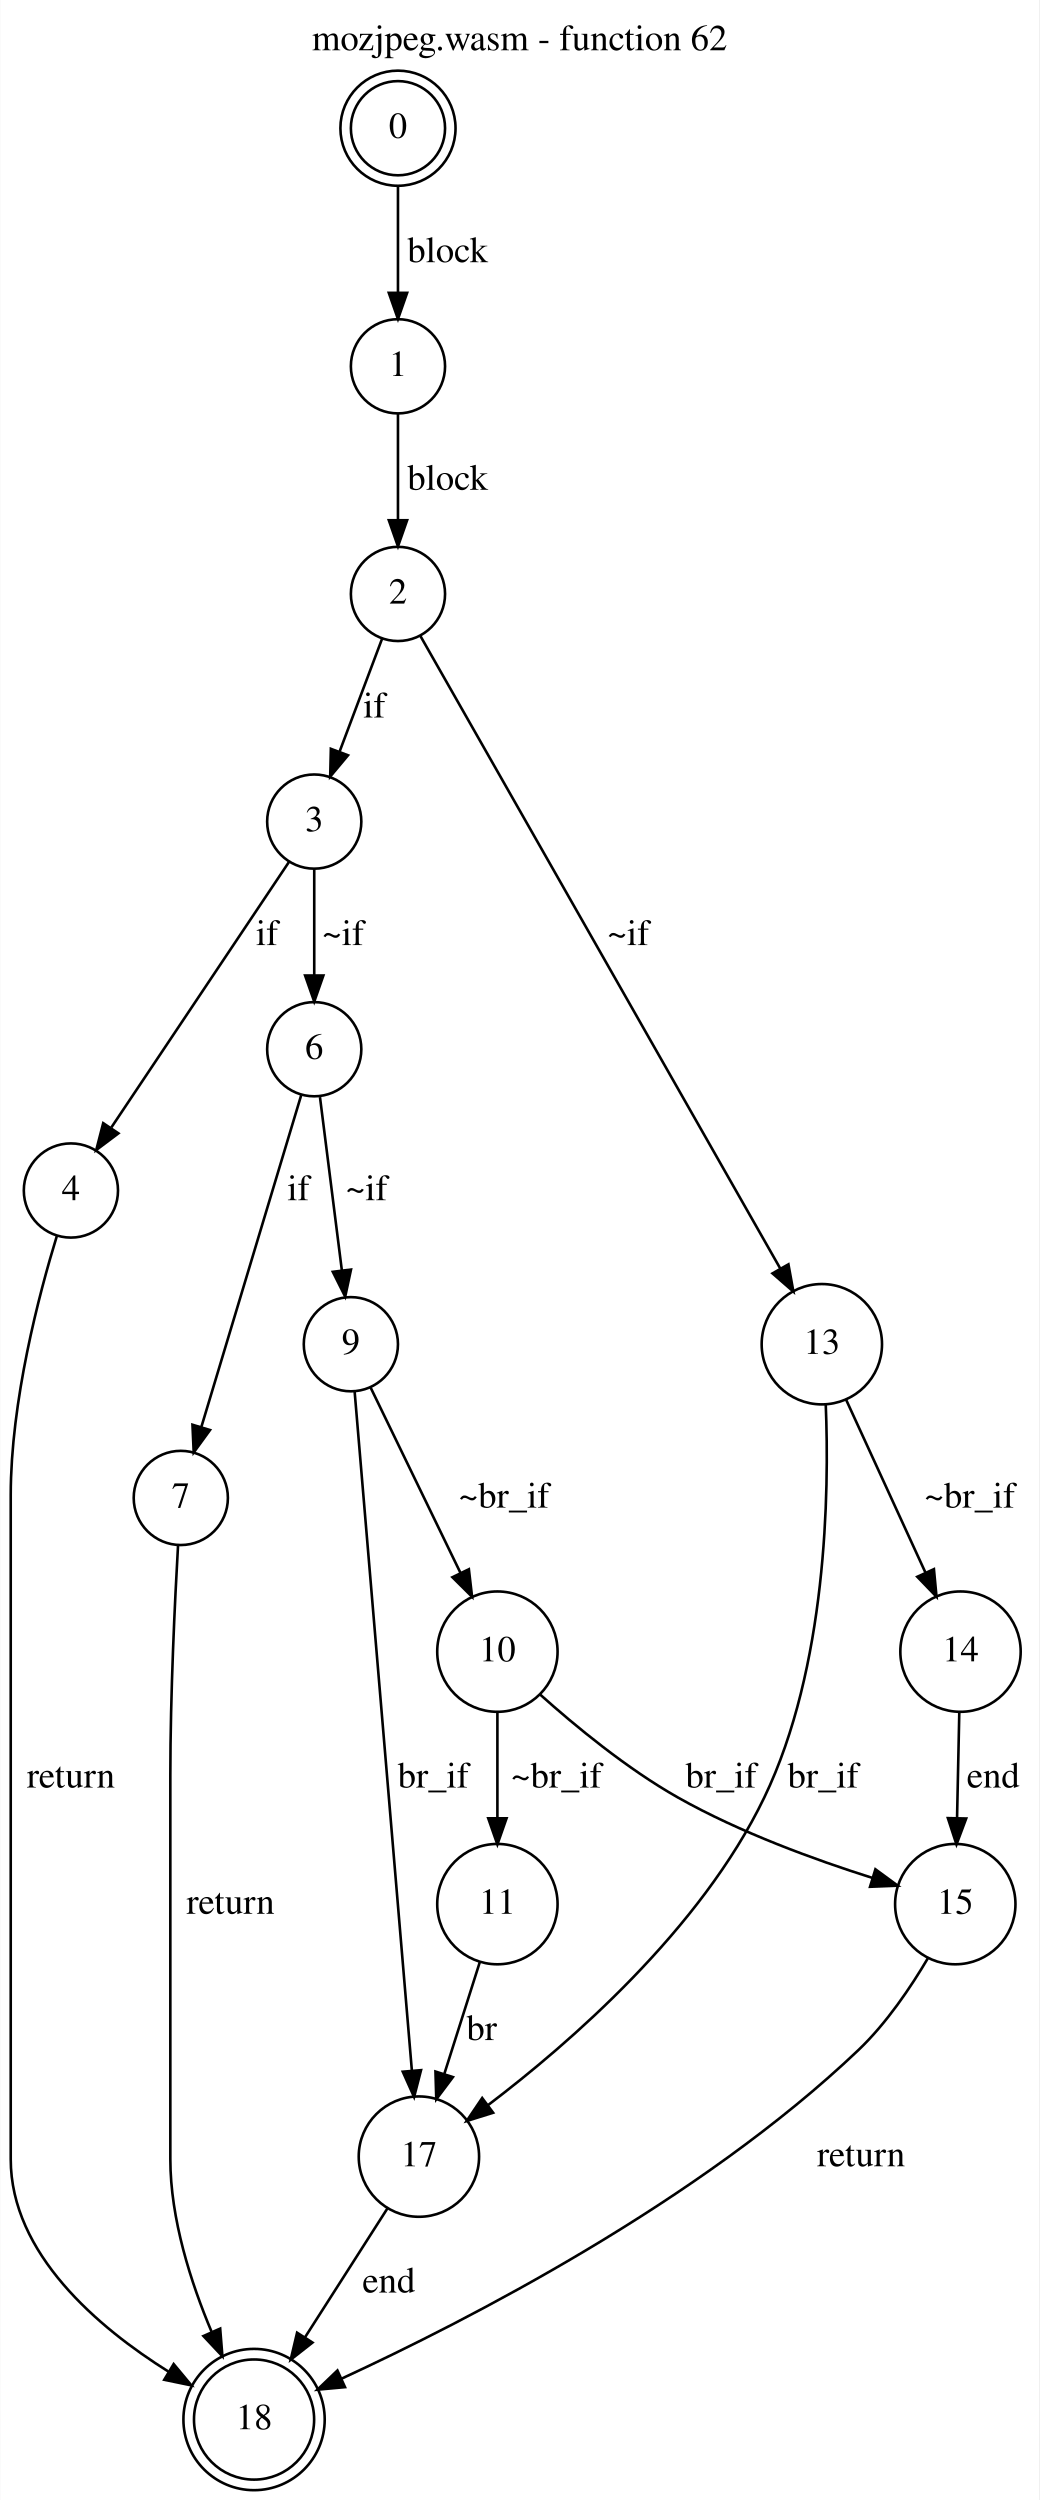
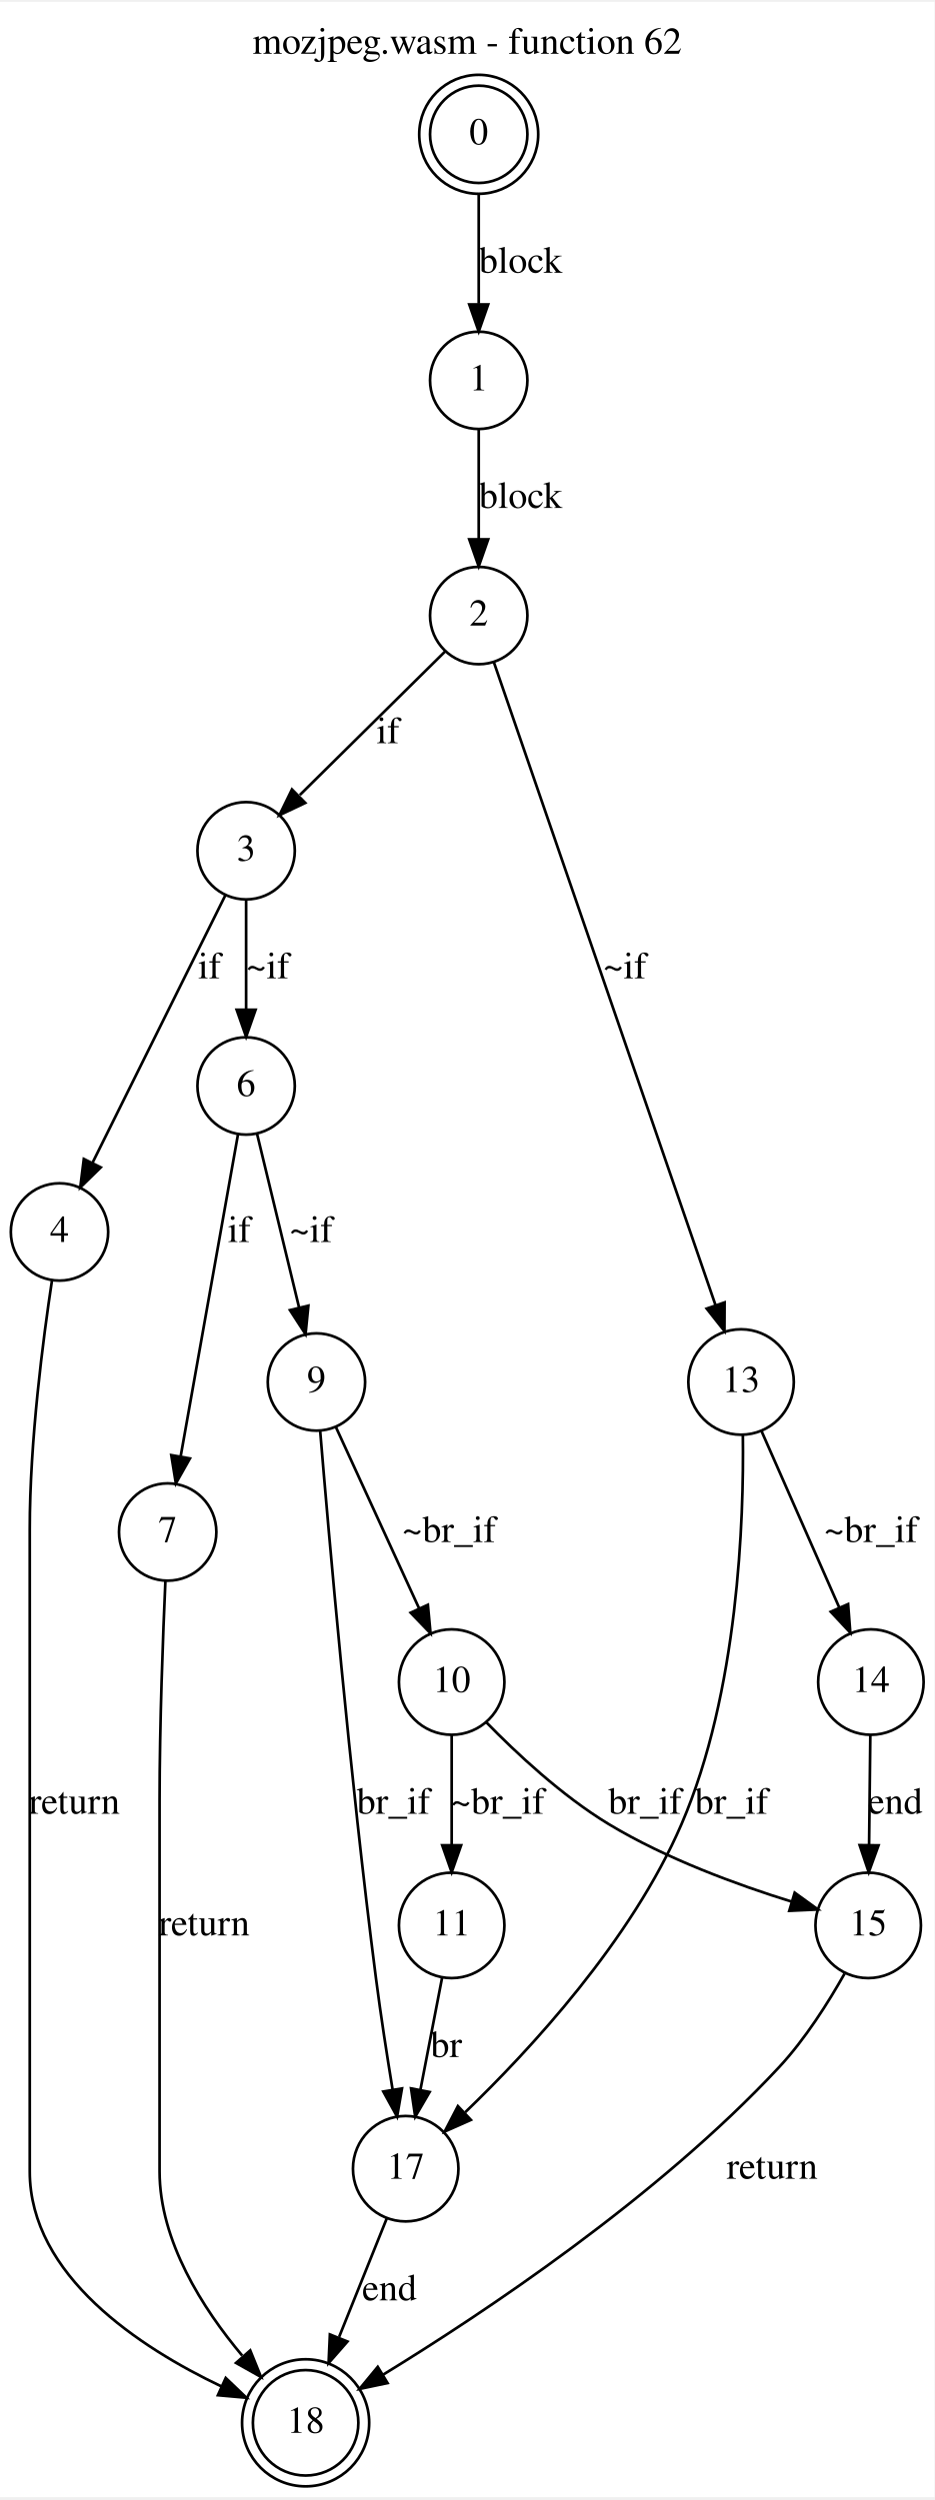
- <svg xmlns="http://www.w3.org/2000/svg" width="397pt" height="955pt" viewBox="0.00 0.00 397.00 955.48">
-   <g id="graph0" class="graph" transform="scale(1 1) rotate(0) translate(4 951.48)">
-     <polygon fill="white" stroke="transparent" points="-4,4 -4,-951.48 393,-951.48 393,4 -4,4" />
-     <text text-anchor="middle" x="194.5" y="-932.28" font-family="Times,serif" font-size="14.00">mozjpeg.wasm - function 62</text>
+ <svg xmlns="http://www.w3.org/2000/svg" width="345pt" height="923pt" viewBox="0.00 0.00 345.50 922.98">
+   <g id="graph0" class="graph" transform="scale(1 1) rotate(0) translate(4 918.98)">
+     <polygon fill="white" stroke="transparent" points="-4,4 -4,-918.98 341.5,-918.98 341.5,4 -4,4" />
+     <text text-anchor="middle" x="168.75" y="-899.78" font-family="Times,serif" font-size="14.00">mozjpeg.wasm - function 62</text>
    <g id="node1" class="node">
-       <ellipse fill="none" stroke="black" cx="148" cy="-902.48" rx="18" ry="18" />
-       <ellipse fill="none" stroke="black" cx="148" cy="-902.48" rx="22" ry="22" />
-       <text text-anchor="middle" x="148" y="-898.78" font-family="Times,serif" font-size="14.00">0</text>
+       <ellipse fill="none" stroke="black" cx="173" cy="-869.98" rx="18" ry="18" />
+       <ellipse fill="none" stroke="black" cx="173" cy="-869.98" rx="22" ry="22" />
+       <text text-anchor="middle" x="173" y="-866.28" font-family="Times,serif" font-size="14.00">0</text>
    </g>
    <g id="node3" class="node">
-       <ellipse fill="none" stroke="black" cx="148" cy="-811.48" rx="18" ry="18" />
-       <text text-anchor="middle" x="148" y="-807.78" font-family="Times,serif" font-size="14.00">1</text>
+       <ellipse fill="none" stroke="black" cx="173" cy="-778.98" rx="18" ry="18" />
+       <text text-anchor="middle" x="173" y="-775.28" font-family="Times,serif" font-size="14.00">1</text>
    </g>
    <g id="edge1" class="edge">
-       <path fill="none" stroke="black" d="M148,-880.39C148,-868.26 148,-852.89 148,-839.84" />
-       <polygon fill="black" stroke="black" points="151.5,-839.55 148,-829.55 144.5,-839.55 151.5,-839.55" />
-       <text text-anchor="middle" x="167" y="-851.28" font-family="Times,serif" font-size="14.00">block</text>
+       <path fill="none" stroke="black" d="M173,-847.89C173,-835.76 173,-820.39 173,-807.34" />
+       <polygon fill="black" stroke="black" points="176.5,-807.05 173,-797.05 169.5,-807.05 176.5,-807.05" />
+       <text text-anchor="middle" x="188.5" y="-818.78" font-family="Times,serif" font-size="14.00">block</text>
    </g>
    <g id="node2" class="node">
-       <ellipse fill="none" stroke="black" cx="93" cy="-26.75" rx="22.96" ry="22.96" />
-       <ellipse fill="none" stroke="black" cx="93" cy="-26.75" rx="27" ry="27" />
-       <text text-anchor="middle" x="93" y="-23.05" font-family="Times,serif" font-size="14.00">18</text>
+       <ellipse fill="none" stroke="black" cx="109" cy="-23.5" rx="19.5" ry="19.5" />
+       <ellipse fill="none" stroke="black" cx="109" cy="-23.5" rx="23.5" ry="23.5" />
+       <text text-anchor="middle" x="109" y="-19.8" font-family="Times,serif" font-size="14.00">18</text>
    </g>
    <g id="node4" class="node">
-       <ellipse fill="none" stroke="black" cx="148" cy="-724.48" rx="18" ry="18" />
-       <text text-anchor="middle" x="148" y="-720.78" font-family="Times,serif" font-size="14.00">2</text>
+       <ellipse fill="none" stroke="black" cx="173" cy="-691.98" rx="18" ry="18" />
+       <text text-anchor="middle" x="173" y="-688.28" font-family="Times,serif" font-size="14.00">2</text>
    </g>
    <g id="edge2" class="edge">
-       <path fill="none" stroke="black" d="M148,-793.28C148,-781.64 148,-766.03 148,-752.72" />
-       <polygon fill="black" stroke="black" points="151.5,-752.66 148,-742.66 144.5,-752.66 151.5,-752.66" />
-       <text text-anchor="middle" x="167" y="-764.28" font-family="Times,serif" font-size="14.00">block</text>
+       <path fill="none" stroke="black" d="M173,-760.78C173,-749.15 173,-733.53 173,-720.22" />
+       <polygon fill="black" stroke="black" points="176.5,-720.16 173,-710.16 169.5,-720.16 176.5,-720.16" />
+       <text text-anchor="middle" x="188.5" y="-731.78" font-family="Times,serif" font-size="14.00">block</text>
    </g>
    <g id="node5" class="node">
-       <ellipse fill="none" stroke="black" cx="116" cy="-637.48" rx="18" ry="18" />
-       <text text-anchor="middle" x="116" y="-633.78" font-family="Times,serif" font-size="14.00">3</text>
+       <ellipse fill="none" stroke="black" cx="87" cy="-604.98" rx="18" ry="18" />
+       <text text-anchor="middle" x="87" y="-601.28" font-family="Times,serif" font-size="14.00">3</text>
    </g>
    <g id="edge3" class="edge">
-       <path fill="none" stroke="black" d="M141.98,-707.49C137.41,-695.34 131.02,-678.38 125.72,-664.31" />
-       <polygon fill="black" stroke="black" points="128.9,-662.81 122.1,-654.68 122.35,-665.28 128.9,-662.81" />
-       <text text-anchor="middle" x="139" y="-677.28" font-family="Times,serif" font-size="14.00">if</text>
+       <path fill="none" stroke="black" d="M160.68,-678.8C146.63,-664.92 123.46,-642.02 106.86,-625.61" />
+       <polygon fill="black" stroke="black" points="108.87,-622.68 99.3,-618.14 103.95,-627.66 108.87,-622.68" />
+       <text text-anchor="middle" x="139.5" y="-644.78" font-family="Times,serif" font-size="14.00">if</text>
    </g>
    <g id="node6" class="node">
-       <ellipse fill="none" stroke="black" cx="310" cy="-437.73" rx="23" ry="23" />
-       <text text-anchor="middle" x="310" y="-434.03" font-family="Times,serif" font-size="14.00">13</text>
+       <ellipse fill="none" stroke="black" cx="270" cy="-408.48" rx="19.5" ry="19.5" />
+       <text text-anchor="middle" x="270" y="-404.78" font-family="Times,serif" font-size="14.00">13</text>
    </g>
    <g id="edge4" class="edge">
-       <path fill="none" stroke="black" d="M156.48,-708.57C182.31,-663.17 260.3,-526.08 294.1,-466.68" />
-       <polygon fill="black" stroke="black" points="297.23,-468.26 299.13,-457.84 291.14,-464.8 297.23,-468.26" />
-       <text text-anchor="middle" x="236" y="-590.28" font-family="Times,serif" font-size="14.00">~if</text>
+       <path fill="none" stroke="black" d="M178.63,-674.63C194.65,-628.14 240.59,-494.82 260.55,-436.9" />
+       <polygon fill="black" stroke="black" points="263.91,-437.91 263.86,-427.32 257.29,-435.63 263.91,-437.91" />
+       <text text-anchor="middle" x="227" y="-557.78" font-family="Times,serif" font-size="14.00">~if</text>
    </g>
    <g id="node7" class="node">
-       <ellipse fill="none" stroke="black" cx="23" cy="-496.48" rx="18" ry="18" />
-       <text text-anchor="middle" x="23" y="-492.78" font-family="Times,serif" font-size="14.00">4</text>
+       <ellipse fill="none" stroke="black" cx="18" cy="-463.98" rx="18" ry="18" />
+       <text text-anchor="middle" x="18" y="-460.28" font-family="Times,serif" font-size="14.00">4</text>
    </g>
    <g id="edge5" class="edge">
-       <path fill="none" stroke="black" d="M106.4,-622.13C90.32,-598.09 57.81,-549.5 38.47,-520.6" />
-       <polygon fill="black" stroke="black" points="41.16,-518.33 32.69,-511.96 35.34,-522.22 41.16,-518.33" />
-       <text text-anchor="middle" x="98" y="-590.28" font-family="Times,serif" font-size="14.00">if</text>
+       <path fill="none" stroke="black" d="M79.35,-588.58C67.44,-564.57 44.33,-518.03 30.13,-489.42" />
+       <polygon fill="black" stroke="black" points="33.26,-487.86 25.68,-480.46 26.99,-490.97 33.26,-487.86" />
+       <text text-anchor="middle" x="73.5" y="-557.78" font-family="Times,serif" font-size="14.00">if</text>
    </g>
    <g id="node8" class="node">
-       <ellipse fill="none" stroke="black" cx="116" cy="-550.48" rx="18" ry="18" />
-       <text text-anchor="middle" x="116" y="-546.78" font-family="Times,serif" font-size="14.00">6</text>
+       <ellipse fill="none" stroke="black" cx="87" cy="-517.98" rx="18" ry="18" />
+       <text text-anchor="middle" x="87" y="-514.28" font-family="Times,serif" font-size="14.00">6</text>
    </g>
    <g id="edge6" class="edge">
-       <path fill="none" stroke="black" d="M116,-619.28C116,-607.64 116,-592.03 116,-578.72" />
-       <polygon fill="black" stroke="black" points="119.5,-578.66 116,-568.66 112.5,-578.66 119.5,-578.66" />
-       <text text-anchor="middle" x="127" y="-590.28" font-family="Times,serif" font-size="14.00">~if</text>
+       <path fill="none" stroke="black" d="M87,-586.78C87,-575.15 87,-559.53 87,-546.22" />
+       <polygon fill="black" stroke="black" points="90.5,-546.16 87,-536.16 83.5,-546.16 90.5,-546.16" />
+       <text text-anchor="middle" x="95" y="-557.78" font-family="Times,serif" font-size="14.00">~if</text>
    </g>
    <g id="node12" class="node">
-       <ellipse fill="none" stroke="black" cx="156" cy="-127.24" rx="23" ry="23" />
-       <text text-anchor="middle" x="156" y="-123.54" font-family="Times,serif" font-size="14.00">17</text>
+       <ellipse fill="none" stroke="black" cx="146" cy="-117.49" rx="19.5" ry="19.5" />
+       <text text-anchor="middle" x="146" y="-113.79" font-family="Times,serif" font-size="14.00">17</text>
    </g>
    <g id="edge17" class="edge">
-       <path fill="none" stroke="black" d="M311.49,-414.83C312.88,-380.86 311.91,-314.2 288,-264.49 263.73,-214.03 213.48,-170.5 182.46,-146.95" />
-       <polygon fill="black" stroke="black" points="184.37,-144.01 174.26,-140.85 180.19,-149.63 184.37,-144.01" />
-       <text text-anchor="middle" x="310.5" y="-268.29" font-family="Times,serif" font-size="14.00">br_if</text>
+       <path fill="none" stroke="black" d="M270.66,-388.84C271.08,-357.71 269,-293.75 248,-244.99 229.46,-201.92 191.99,-161.46 168,-138.37" />
+       <polygon fill="black" stroke="black" points="170.1,-135.54 160.42,-131.23 165.3,-140.63 170.1,-135.54" />
+       <text text-anchor="middle" x="266.5" y="-248.79" font-family="Times,serif" font-size="14.00">br_if</text>
    </g>
    <g id="node15" class="node">
-       <ellipse fill="none" stroke="black" cx="363" cy="-320.24" rx="23" ry="23" />
-       <text text-anchor="middle" x="363" y="-316.54" font-family="Times,serif" font-size="14.00">14</text>
+       <ellipse fill="none" stroke="black" cx="318" cy="-297.49" rx="19.5" ry="19.5" />
+       <text text-anchor="middle" x="318" y="-293.79" font-family="Times,serif" font-size="14.00">14</text>
    </g>
    <g id="edge16" class="edge">
-       <path fill="none" stroke="black" d="M319.11,-416.88C327.49,-398.61 340.03,-371.3 349.56,-350.53" />
-       <polygon fill="black" stroke="black" points="352.84,-351.77 353.83,-341.22 346.48,-348.85 352.84,-351.77" />
-       <text text-anchor="middle" x="366.5" y="-375.28" font-family="Times,serif" font-size="14.00">~br_if</text>
+       <path fill="none" stroke="black" d="M277.5,-390.45C285.2,-372.96 297.3,-345.48 306.28,-325.11" />
+       <polygon fill="black" stroke="black" points="309.57,-326.32 310.39,-315.76 303.16,-323.5 309.57,-326.32" />
+       <text text-anchor="middle" x="318" y="-349.29" font-family="Times,serif" font-size="14.00">~br_if</text>
    </g>
    <g id="edge7" class="edge">
-       <path fill="none" stroke="black" d="M17.67,-479.23C10.87,-457.06 0,-415.97 0,-379.98 0,-379.98 0,-379.98 0,-126.24 0,-90.11 33.49,-61.87 60.28,-45.07" />
-       <polygon fill="black" stroke="black" points="62.27,-47.96 69.05,-39.81 58.67,-41.95 62.27,-47.96" />
-       <text text-anchor="middle" x="23" y="-268.29" font-family="Times,serif" font-size="14.00">return</text>
+       <path fill="none" stroke="black" d="M15.22,-446.04C11.97,-424.66 7,-386.7 7,-353.99 7,-353.99 7,-353.99 7,-116.49 7,-77.87 47.83,-51.29 77.83,-36.98" />
+       <polygon fill="black" stroke="black" points="79.46,-40.09 87.12,-32.77 76.57,-33.71 79.46,-40.09" />
+       <text text-anchor="middle" x="23.5" y="-248.79" font-family="Times,serif" font-size="14.00">return</text>
    </g>
    <g id="node9" class="node">
-       <ellipse fill="none" stroke="black" cx="65" cy="-378.98" rx="18" ry="18" />
-       <text text-anchor="middle" x="65" y="-375.28" font-family="Times,serif" font-size="14.00">7</text>
+       <ellipse fill="none" stroke="black" cx="58" cy="-352.99" rx="18" ry="18" />
+       <text text-anchor="middle" x="58" y="-349.29" font-family="Times,serif" font-size="14.00">7</text>
    </g>
    <g id="edge8" class="edge">
-       <path fill="none" stroke="black" d="M111.02,-532.92C102.12,-503.35 83.44,-441.27 72.82,-405.98" />
-       <polygon fill="black" stroke="black" points="76.16,-404.93 69.93,-396.36 69.46,-406.95 76.16,-404.93" />
-       <text text-anchor="middle" x="110" y="-492.78" font-family="Times,serif" font-size="14.00">if</text>
+       <path fill="none" stroke="black" d="M84.01,-500.15C78.99,-471.97 68.85,-414.99 62.82,-381.1" />
+       <polygon fill="black" stroke="black" points="66.22,-380.2 61.02,-370.97 59.33,-381.43 66.22,-380.2" />
+       <text text-anchor="middle" x="84.5" y="-460.28" font-family="Times,serif" font-size="14.00">if</text>
    </g>
    <g id="node10" class="node">
-       <ellipse fill="none" stroke="black" cx="130" cy="-437.73" rx="18" ry="18" />
-       <text text-anchor="middle" x="130" y="-434.03" font-family="Times,serif" font-size="14.00">9</text>
+       <ellipse fill="none" stroke="black" cx="113" cy="-408.48" rx="18" ry="18" />
+       <text text-anchor="middle" x="113" y="-404.78" font-family="Times,serif" font-size="14.00">9</text>
    </g>
    <g id="edge9" class="edge">
-       <path fill="none" stroke="black" d="M118.19,-532.18C120.43,-514.46 123.94,-486.66 126.55,-465.99" />
-       <polygon fill="black" stroke="black" points="130.05,-466.27 127.83,-455.91 123.1,-465.4 130.05,-466.27" />
-       <text text-anchor="middle" x="136" y="-492.78" font-family="Times,serif" font-size="14.00">~if</text>
+       <path fill="none" stroke="black" d="M91.06,-500.19C95.22,-482.99 101.75,-456.01 106.6,-435.94" />
+       <polygon fill="black" stroke="black" points="110.02,-436.71 108.97,-426.16 103.21,-435.06 110.02,-436.71" />
+       <text text-anchor="middle" x="111" y="-460.28" font-family="Times,serif" font-size="14.00">~if</text>
    </g>
    <g id="edge10" class="edge">
-       <path fill="none" stroke="black" d="M63.95,-360.9C62.76,-340.12 61,-304 61,-272.99 61,-272.99 61,-272.99 61,-126.24 61,-103.43 68.86,-79.04 76.79,-60.23" />
-       <polygon fill="black" stroke="black" points="80.05,-61.51 80.9,-50.94 73.65,-58.67 80.05,-61.51" />
-       <text text-anchor="middle" x="84" y="-220.04" font-family="Times,serif" font-size="14.00">return</text>
+       <path fill="none" stroke="black" d="M57.16,-334.91C56.28,-315.27 55,-282.06 55,-253.49 55,-253.49 55,-253.49 55,-116.49 55,-90.71 70.97,-65.76 85.54,-48.37" />
+       <polygon fill="black" stroke="black" points="88.52,-50.28 92.5,-40.46 83.27,-45.65 88.52,-50.28" />
+       <text text-anchor="middle" x="71.5" y="-203.79" font-family="Times,serif" font-size="14.00">return</text>
    </g>
    <g id="node11" class="node">
-       <ellipse fill="none" stroke="black" cx="186" cy="-320.24" rx="23" ry="23" />
-       <text text-anchor="middle" x="186" y="-316.54" font-family="Times,serif" font-size="14.00">10</text>
+       <ellipse fill="none" stroke="black" cx="163" cy="-297.49" rx="19.5" ry="19.5" />
+       <text text-anchor="middle" x="163" y="-293.79" font-family="Times,serif" font-size="14.00">10</text>
    </g>
    <g id="edge11" class="edge">
-       <path fill="none" stroke="black" d="M137.55,-421.16C146.33,-403.05 161,-372.79 171.9,-350.31" />
-       <polygon fill="black" stroke="black" points="175.1,-351.73 176.32,-341.21 168.81,-348.68 175.1,-351.73" />
-       <text text-anchor="middle" x="188.5" y="-375.28" font-family="Times,serif" font-size="14.00">~br_if</text>
+       <path fill="none" stroke="black" d="M120.16,-391.87C128.18,-374.39 141.31,-345.77 150.92,-324.82" />
+       <polygon fill="black" stroke="black" points="154.2,-326.06 155.19,-315.51 147.84,-323.14 154.2,-326.06" />
+       <text text-anchor="middle" x="162" y="-349.29" font-family="Times,serif" font-size="14.00">~br_if</text>
    </g>
    <g id="edge12" class="edge">
-       <path fill="none" stroke="black" d="M131.43,-419.71C135.62,-370.05 147.86,-224.82 153.32,-160.06" />
-       <polygon fill="black" stroke="black" points="156.81,-160.28 154.16,-150.02 149.84,-159.69 156.81,-160.28" />
-       <text text-anchor="middle" x="161.5" y="-268.29" font-family="Times,serif" font-size="14.00">br_if</text>
+       <path fill="none" stroke="black" d="M114.38,-390.37C117.44,-353.37 125.29,-263.2 135,-187.99 136.76,-174.36 139.1,-159.29 141.17,-146.68" />
+       <polygon fill="black" stroke="black" points="144.63,-147.18 142.82,-136.74 137.72,-146.03 144.63,-147.18" />
+       <text text-anchor="middle" x="141.5" y="-248.79" font-family="Times,serif" font-size="14.00">br_if</text>
    </g>
    <g id="node13" class="node">
-       <ellipse fill="none" stroke="black" cx="186" cy="-223.74" rx="23" ry="23" />
-       <text text-anchor="middle" x="186" y="-220.04" font-family="Times,serif" font-size="14.00">11</text>
+       <ellipse fill="none" stroke="black" cx="163" cy="-207.49" rx="19.5" ry="19.5" />
+       <text text-anchor="middle" x="163" y="-203.79" font-family="Times,serif" font-size="14.00">11</text>
    </g>
    <g id="edge13" class="edge">
-       <path fill="none" stroke="black" d="M186,-297.32C186,-285.27 186,-270.11 186,-256.76" />
-       <polygon fill="black" stroke="black" points="189.5,-256.54 186,-246.54 182.5,-256.54 189.5,-256.54" />
-       <text text-anchor="middle" x="208.5" y="-268.29" font-family="Times,serif" font-size="14.00">~br_if</text>
+       <path fill="none" stroke="black" d="M163,-277.83C163,-266.04 163,-250.58 163,-237.25" />
+       <polygon fill="black" stroke="black" points="166.5,-237.13 163,-227.13 159.5,-237.13 166.5,-237.13" />
+       <text text-anchor="middle" x="180" y="-248.79" font-family="Times,serif" font-size="14.00">~br_if</text>
    </g>
    <g id="node14" class="node">
-       <ellipse fill="none" stroke="black" cx="361" cy="-223.74" rx="23" ry="23" />
-       <text text-anchor="middle" x="361" y="-220.04" font-family="Times,serif" font-size="14.00">15</text>
+       <ellipse fill="none" stroke="black" cx="317" cy="-207.49" rx="19.5" ry="19.5" />
+       <text text-anchor="middle" x="317" y="-203.79" font-family="Times,serif" font-size="14.00">15</text>
    </g>
    <g id="edge14" class="edge">
-       <path fill="none" stroke="black" d="M202.23,-303.93C215.59,-291.96 235.43,-275.55 255,-264.49 278.63,-251.12 307.62,-240.61 329.3,-233.76" />
-       <polygon fill="black" stroke="black" points="330.47,-237.06 339.01,-230.79 328.42,-230.37 330.47,-237.06" />
-       <text text-anchor="middle" x="271.5" y="-268.29" font-family="Times,serif" font-size="14.00">br_if</text>
+       <path fill="none" stroke="black" d="M175.71,-282.7C186.78,-271.34 203.72,-255.46 221,-244.99 242.3,-232.09 268.93,-222.4 288.74,-216.26" />
+       <polygon fill="black" stroke="black" points="289.82,-219.59 298.41,-213.37 287.82,-212.88 289.82,-219.59" />
+       <text text-anchor="middle" x="234.5" y="-248.79" font-family="Times,serif" font-size="14.00">br_if</text>
    </g>
    <g id="edge20" class="edge">
-       <path fill="none" stroke="black" d="M144.15,-107.72C135.25,-93.8 122.86,-74.43 112.51,-58.24" />
-       <polygon fill="black" stroke="black" points="115.33,-56.17 107,-49.63 109.44,-59.94 115.33,-56.17" />
-       <text text-anchor="middle" x="144.5" y="-75.3" font-family="Times,serif" font-size="14.00">end</text>
+       <path fill="none" stroke="black" d="M139.04,-99.19C134.07,-86.84 127.26,-69.9 121.38,-55.27" />
+       <polygon fill="black" stroke="black" points="124.47,-53.57 117.49,-45.6 117.97,-56.18 124.47,-53.57" />
+       <text text-anchor="middle" x="140" y="-68.8" font-family="Times,serif" font-size="14.00">end</text>
    </g>
    <g id="edge15" class="edge">
-       <path fill="none" stroke="black" d="M179.34,-201.77C175.34,-189.17 170.18,-172.91 165.73,-158.89" />
-       <polygon fill="black" stroke="black" points="169,-157.63 162.64,-149.16 162.33,-159.75 169,-157.63" />
-       <text text-anchor="middle" x="180" y="-171.79" font-family="Times,serif" font-size="14.00">br</text>
+       <path fill="none" stroke="black" d="M159.48,-188.26C157.15,-176.22 154.06,-160.22 151.42,-146.57" />
+       <polygon fill="black" stroke="black" points="154.85,-145.86 149.52,-136.7 147.98,-147.19 154.85,-145.86" />
+       <text text-anchor="middle" x="161" y="-158.79" font-family="Times,serif" font-size="14.00">br</text>
    </g>
    <g id="edge19" class="edge">
-       <path fill="none" stroke="black" d="M350.63,-203.22C344.03,-192.02 334.72,-178.2 324,-167.99 263.14,-110.02 174.33,-64.5 126.49,-42.4" />
-       <polygon fill="black" stroke="black" points="127.76,-39.13 117.21,-38.17 124.86,-45.5 127.76,-39.13" />
-       <text text-anchor="middle" x="325" y="-123.54" font-family="Times,serif" font-size="14.00">return</text>
+       <path fill="none" stroke="black" d="M308.27,-189.65C302.29,-179.03 293.7,-165.4 284,-154.99 239.11,-106.8 174.53,-63.91 137.67,-41.32" />
+       <polygon fill="black" stroke="black" points="139.29,-38.21 128.93,-36.03 135.67,-44.2 139.29,-38.21" />
+       <text text-anchor="middle" x="281.5" y="-113.79" font-family="Times,serif" font-size="14.00">return</text>
    </g>
    <g id="edge18" class="edge">
-       <path fill="none" stroke="black" d="M362.54,-297.32C362.28,-285.27 361.96,-270.11 361.68,-256.76" />
-       <polygon fill="black" stroke="black" points="365.17,-256.46 361.46,-246.54 358.17,-256.61 365.17,-256.46" />
-       <text text-anchor="middle" x="375.5" y="-268.29" font-family="Times,serif" font-size="14.00">end</text>
+       <path fill="none" stroke="black" d="M317.79,-277.83C317.65,-266.04 317.48,-250.58 317.33,-237.25" />
+       <polygon fill="black" stroke="black" points="320.83,-237.09 317.21,-227.13 313.83,-237.17 320.83,-237.09" />
+       <text text-anchor="middle" x="327" y="-248.79" font-family="Times,serif" font-size="14.00">end</text>
    </g>
  </g>
</svg>
